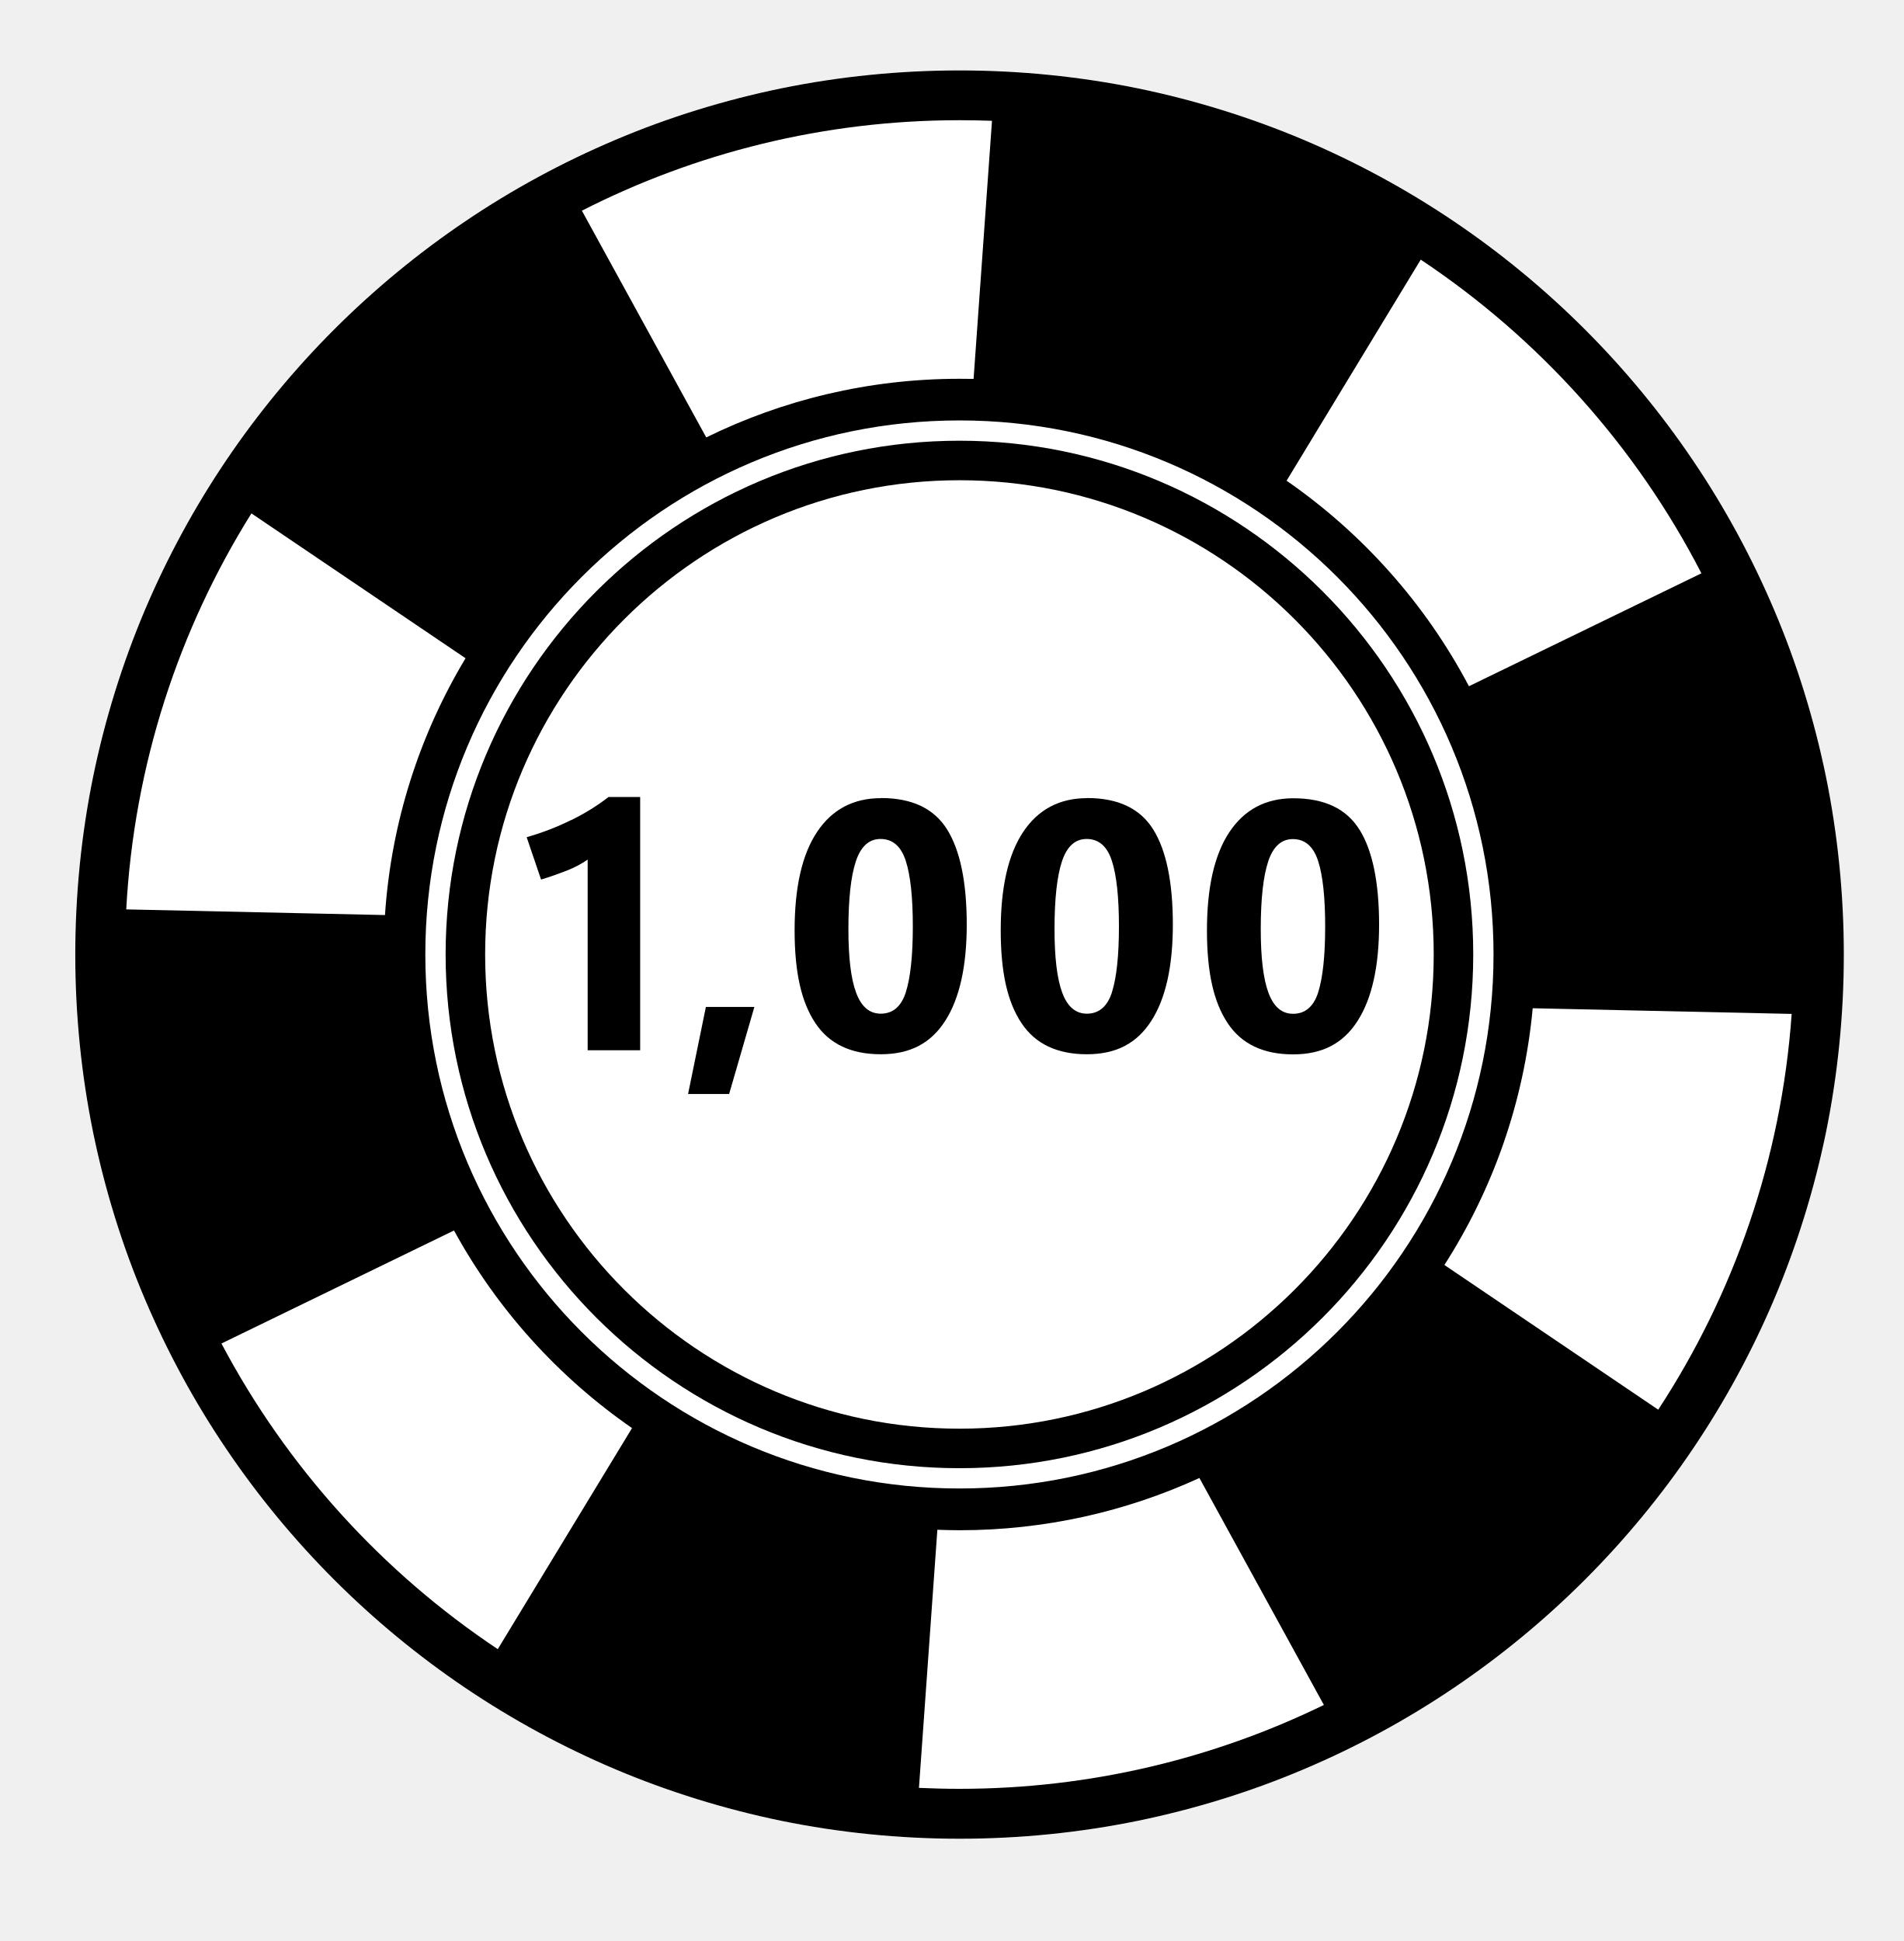
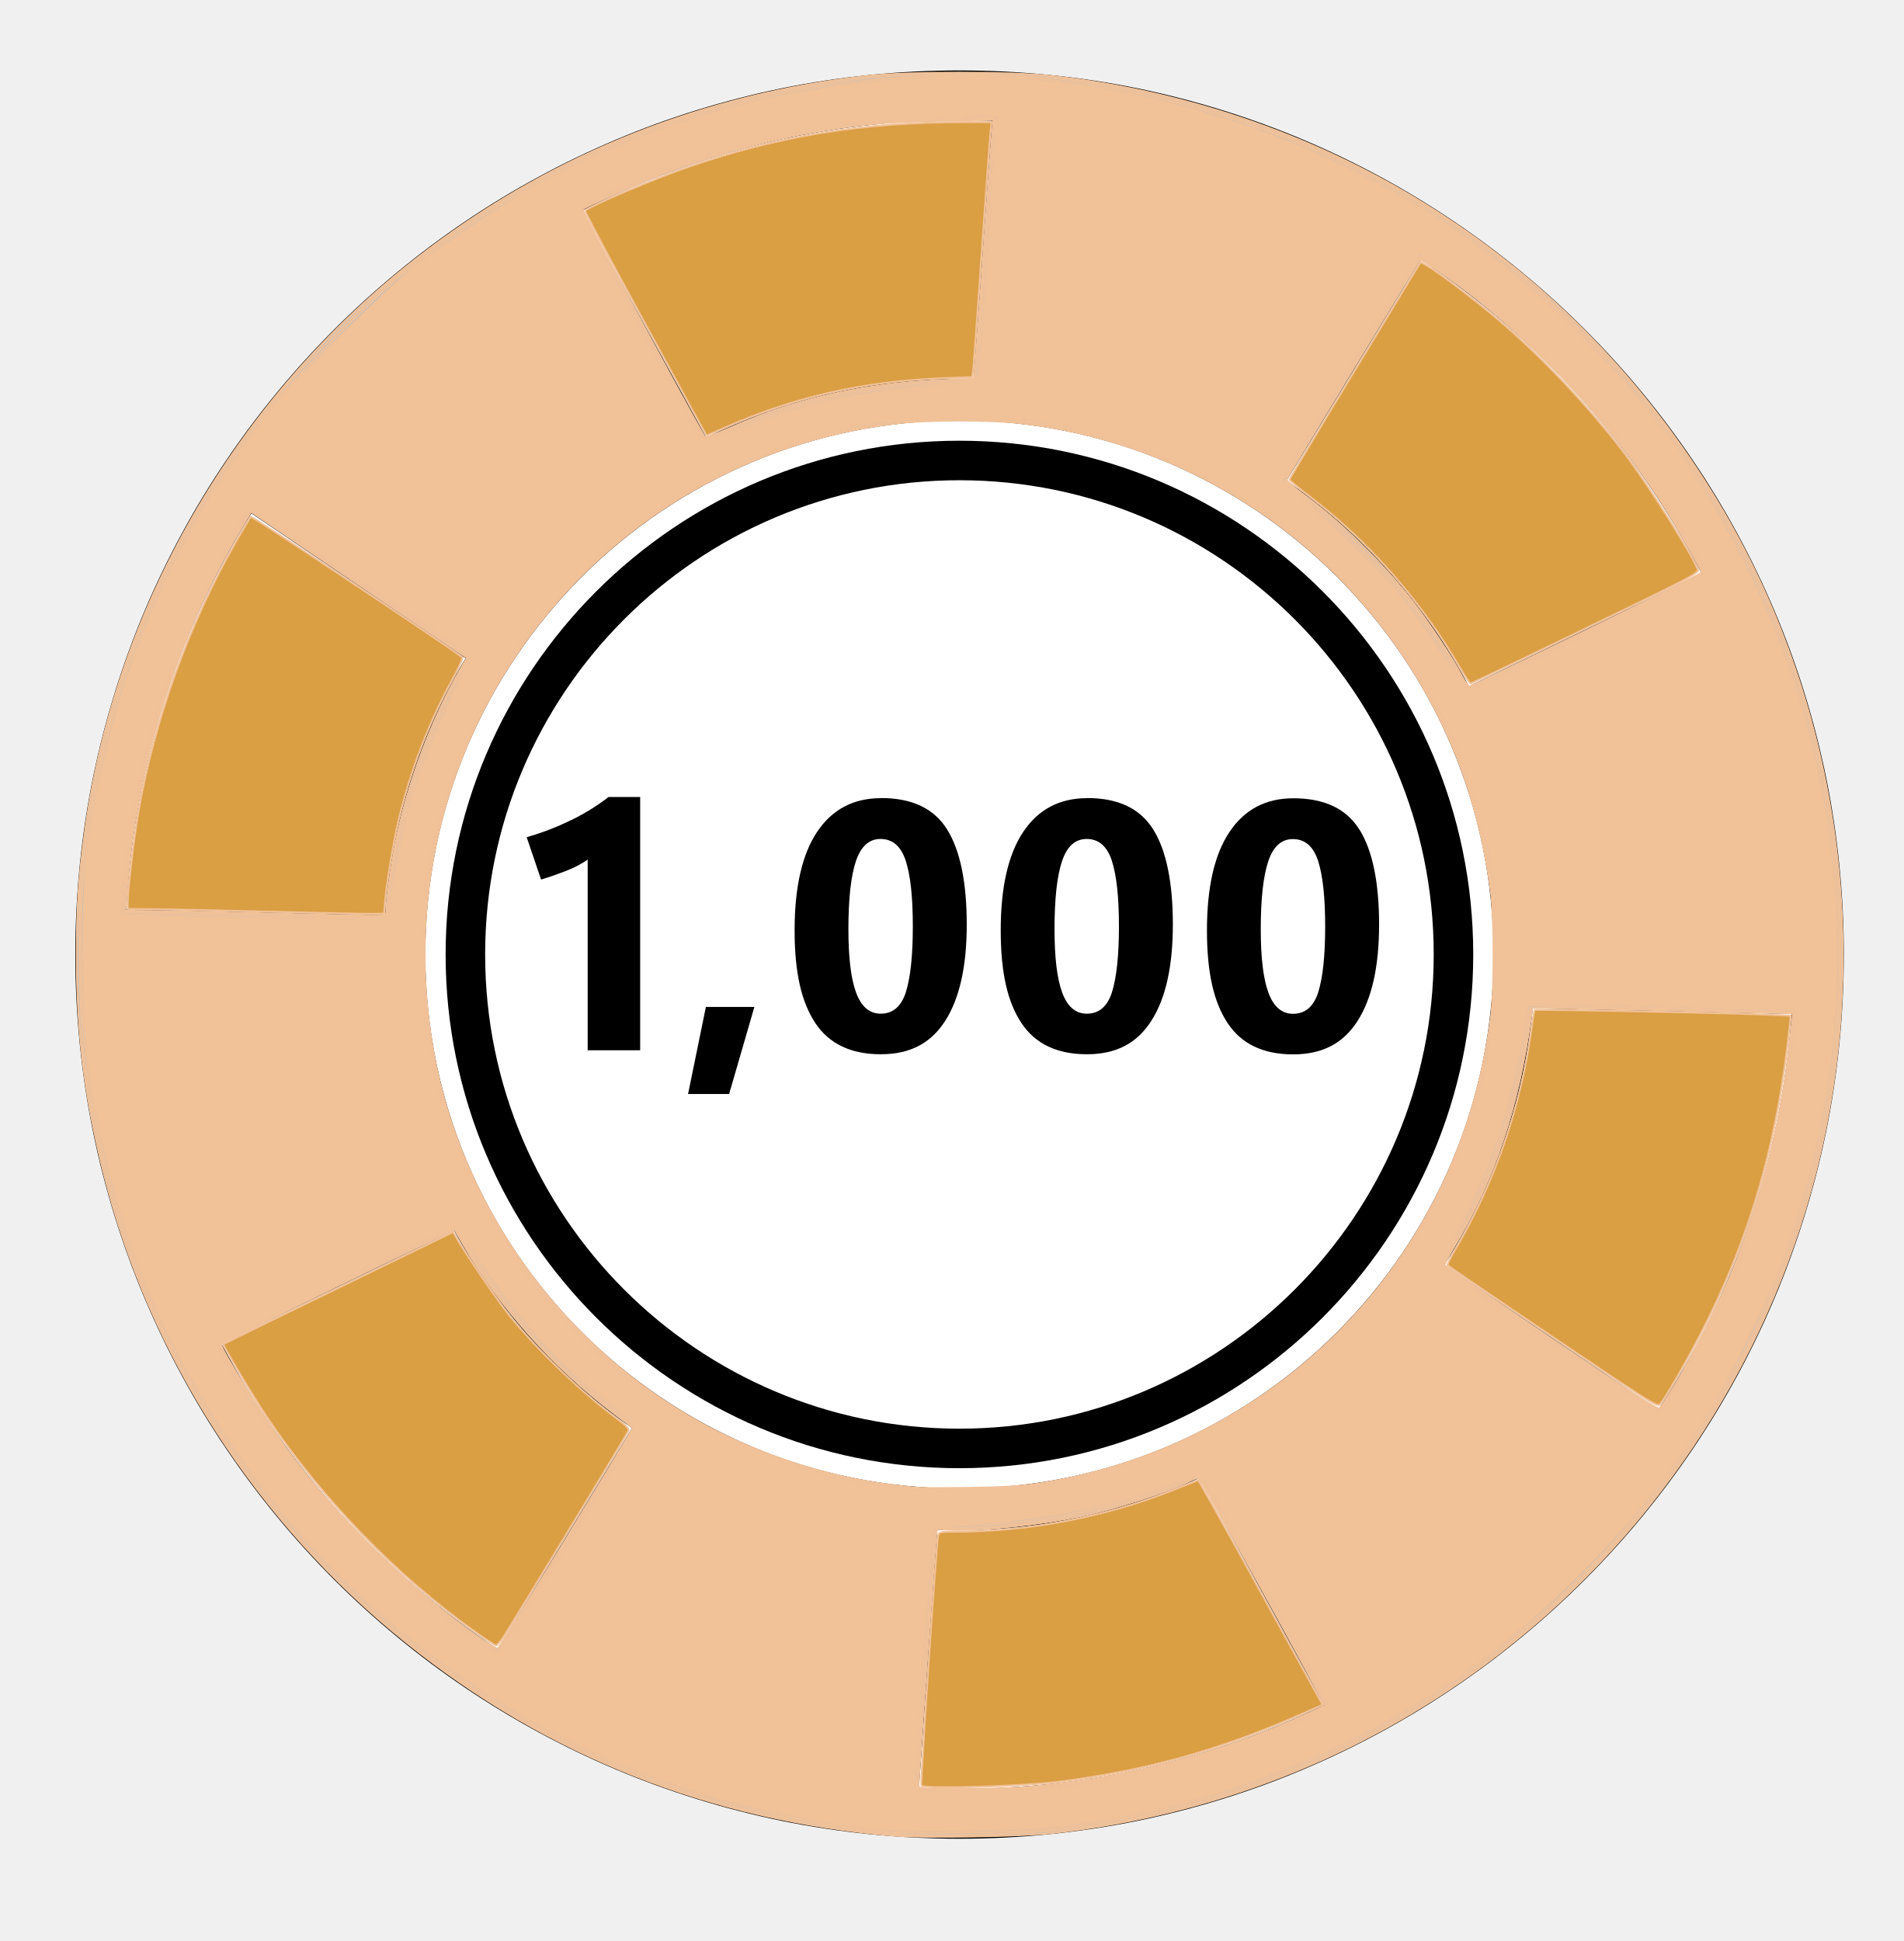
- <svg xmlns="http://www.w3.org/2000/svg" id="Casino_Chips16" viewBox="0 0 161.36 164.54">
-   <defs>
-     <style>.cls-1{fill:#fff;}</style>
+ <svg xmlns="http://www.w3.org/2000/svg" id="Casino_Chips16" viewBox="0 0 161.36 164.54" version="1.1">
+   <defs id="defs1">
+     <style id="style1">.cls-1{fill:#fff;}</style>
  </defs>
-   <circle class="cls-1" cx="81.32" cy="80.91" r="74.96" transform="translate(-33.39 81.2) rotate(-45)" />
-   <path d="M154.76,65.81c-.99-4.81-2.45-9.55-4.37-14.07-1.88-4.44-4.2-8.73-6.91-12.73-2.68-3.97-5.76-7.7-9.15-11.09-3.39-3.39-7.12-6.47-11.09-9.15-4.01-2.71-8.29-5.03-12.73-6.91-4.52-1.91-9.26-3.38-14.07-4.37-4.94-1.01-10.02-1.52-15.11-1.52s-10.17,.51-15.11,1.52c-4.81,.99-9.55,2.45-14.07,4.37-4.44,1.88-8.73,4.2-12.73,6.91-3.97,2.68-7.7,5.76-11.09,9.15s-6.47,7.12-9.15,11.09c-2.71,4.01-5.03,8.29-6.91,12.73-1.91,4.52-3.38,9.26-4.37,14.07-1.01,4.94-1.52,10.02-1.52,15.11s.51,10.17,1.52,15.11c.99,4.81,2.45,9.55,4.37,14.07,1.88,4.44,4.2,8.73,6.91,12.73,2.68,3.97,5.76,7.7,9.15,11.09s7.12,6.47,11.09,9.15c4.01,2.71,8.29,5.03,12.73,6.91,4.52,1.91,9.26,3.38,14.07,4.37,4.94,1.01,10.02,1.52,15.11,1.52s10.17-.51,15.11-1.52c4.81-.99,9.55-2.45,14.07-4.37,4.44-1.88,8.73-4.2,12.73-6.91,3.97-2.68,7.7-5.76,11.09-9.15,3.39-3.39,6.47-7.12,9.15-11.09,2.71-4.01,5.03-8.29,6.91-12.73,1.91-4.52,3.38-9.26,4.37-14.07,1.01-4.94,1.52-10.02,1.52-15.11s-.51-10.17-1.52-15.11ZM18.77,113.89l19.71-9.58c3.66,6.69,8.85,12.43,15.09,16.75l-11.38,18.74c-9.8-6.53-17.89-15.45-23.42-25.91ZM81.32,10.19c.92,0,1.84,.02,2.76,.05l-1.56,21.88c-.4,0-.79-.01-1.19-.01-7.71,0-14.99,1.79-21.47,4.97l-10.54-19.22c9.62-4.9,20.5-7.67,32.01-7.67Zm0,115.99c-25,0-45.27-20.27-45.27-45.27s20.27-45.27,45.27-45.27,45.27,20.27,45.27,45.27-20.27,45.27-45.27,45.27ZM124.51,58.18c-3.68-6.98-9.01-12.96-15.46-17.43l11.37-18.74c10.02,6.67,18.25,15.83,23.79,26.59l-19.7,9.57ZM21.31,43.52l18.15,12.28c-3.87,6.44-6.3,13.85-6.83,21.77l-21.93-.48c.66-12.28,4.46-23.73,10.61-33.57Zm56.58,108.03l1.56-21.87c.62,.02,1.24,.04,1.87,.04,7.26,0,14.15-1.59,20.34-4.43l10.55,19.24c-9.34,4.55-19.82,7.11-30.89,7.11-1.15,0-2.29-.03-3.43-.08Zm44.53-44.31c4.1-6.39,6.75-13.8,7.49-21.77l21.95,.48c-.87,12.32-4.91,23.77-11.31,33.55l-18.13-12.27Z" />
-   <path d="M81.32,37.36c-24.01,0-43.55,19.53-43.55,43.55s19.53,43.55,43.55,43.55,43.55-19.53,43.55-43.55-19.53-43.55-43.55-43.55Zm0,83.75c-22.17,0-40.2-18.03-40.2-40.2s18.03-40.2,40.2-40.2,40.2,18.03,40.2,40.2-18.03,40.2-40.2,40.2Z" />
-   <g>
-     <path d="M48.42,69.51c-1.2,.6-2.46,1.08-3.78,1.46l1.22,3.59c.77-.23,1.49-.49,2.16-.75s1.27-.58,1.79-.94v16.16h4.45v-21.47h-2.68c-.91,.71-1.96,1.37-3.16,1.96Z" />
-     <polygon points="58.32 92.74 61.8 92.74 63.94 85.36 59.83 85.36 58.32 92.74" />
-     <path d="M74.67,67.66c-2.34,0-4.15,.96-5.42,2.87s-1.9,4.69-1.9,8.33,.59,6.11,1.76,7.87,3.02,2.64,5.54,2.64,4.26-.95,5.47-2.84,1.82-4.61,1.82-8.16-.55-6.27-1.66-8.05-2.97-2.67-5.61-2.67Zm2.12,16.42c-.39,1.23-1.1,1.85-2.14,1.85-.96,0-1.65-.6-2.09-1.79s-.65-2.99-.65-5.38c0-2.56,.21-4.47,.63-5.74s1.12-1.9,2.09-1.9c1.03,0,1.74,.62,2.14,1.85s.6,3.09,.6,5.56-.2,4.34-.59,5.57Z" />
-     <path d="M92.14,67.66c-2.34,0-4.15,.96-5.42,2.87s-1.9,4.69-1.9,8.33,.59,6.11,1.76,7.87,3.02,2.64,5.54,2.64,4.26-.95,5.47-2.84,1.82-4.61,1.82-8.16-.55-6.27-1.66-8.05-2.97-2.67-5.61-2.67Zm2.12,16.42c-.39,1.23-1.1,1.85-2.14,1.85-.96,0-1.65-.6-2.09-1.79s-.65-2.99-.65-5.38c0-2.56,.21-4.47,.63-5.74s1.12-1.9,2.09-1.9c1.03,0,1.74,.62,2.14,1.85s.6,3.09,.6,5.56-.2,4.34-.59,5.57Z" />
-     <path d="M115.23,70.34c-1.1-1.78-2.97-2.67-5.61-2.67-2.34,0-4.15,.96-5.42,2.87s-1.9,4.69-1.9,8.33,.59,6.11,1.76,7.87,3.02,2.64,5.54,2.64,4.26-.95,5.47-2.84,1.82-4.61,1.82-8.16-.55-6.27-1.66-8.05Zm-3.49,13.75c-.39,1.23-1.1,1.85-2.14,1.85-.96,0-1.65-.6-2.09-1.79s-.65-2.99-.65-5.38c0-2.56,.21-4.47,.63-5.74s1.12-1.9,2.09-1.9c1.03,0,1.74,.62,2.14,1.85s.6,3.09,.6,5.56-.2,4.34-.59,5.57Z" />
+   <circle class="cls-1" cx="81.32" cy="80.91" r="74.96" transform="translate(-33.39 81.2) rotate(-45)" id="circle1" />
+   <path d="M154.76,65.81c-.99-4.81-2.45-9.55-4.37-14.07-1.88-4.44-4.2-8.73-6.91-12.73-2.68-3.97-5.76-7.7-9.15-11.09-3.39-3.39-7.12-6.47-11.09-9.15-4.01-2.71-8.29-5.03-12.73-6.91-4.52-1.91-9.26-3.38-14.07-4.37-4.94-1.01-10.02-1.52-15.11-1.52s-10.17,.51-15.11,1.52c-4.81,.99-9.55,2.45-14.07,4.37-4.44,1.88-8.73,4.2-12.73,6.91-3.97,2.68-7.7,5.76-11.09,9.15s-6.47,7.12-9.15,11.09c-2.71,4.01-5.03,8.29-6.91,12.73-1.91,4.52-3.38,9.26-4.37,14.07-1.01,4.94-1.52,10.02-1.52,15.11s.51,10.17,1.52,15.11c.99,4.81,2.45,9.55,4.37,14.07,1.88,4.44,4.2,8.73,6.91,12.73,2.68,3.97,5.76,7.7,9.15,11.09s7.12,6.47,11.09,9.15c4.01,2.71,8.29,5.03,12.73,6.91,4.52,1.91,9.26,3.38,14.07,4.37,4.94,1.01,10.02,1.52,15.11,1.52s10.17-.51,15.11-1.52c4.81-.99,9.55-2.45,14.07-4.37,4.44-1.88,8.73-4.2,12.73-6.91,3.97-2.68,7.7-5.76,11.09-9.15,3.39-3.39,6.47-7.12,9.15-11.09,2.71-4.01,5.03-8.29,6.91-12.73,1.91-4.52,3.38-9.26,4.37-14.07,1.01-4.94,1.52-10.02,1.52-15.11s-.51-10.17-1.52-15.11ZM18.77,113.89l19.71-9.58c3.66,6.69,8.85,12.43,15.09,16.75l-11.38,18.74c-9.8-6.53-17.89-15.45-23.42-25.91ZM81.32,10.19c.92,0,1.84,.02,2.76,.05l-1.56,21.88c-.4,0-.79-.01-1.19-.01-7.71,0-14.99,1.79-21.47,4.97l-10.54-19.22c9.62-4.9,20.5-7.67,32.01-7.67Zm0,115.99c-25,0-45.27-20.27-45.27-45.27s20.27-45.27,45.27-45.27,45.27,20.27,45.27,45.27-20.27,45.27-45.27,45.27ZM124.51,58.18c-3.68-6.98-9.01-12.96-15.46-17.43l11.37-18.74c10.02,6.67,18.25,15.83,23.79,26.59l-19.7,9.57ZM21.31,43.52l18.15,12.28c-3.87,6.44-6.3,13.85-6.83,21.77l-21.93-.48c.66-12.28,4.46-23.73,10.61-33.57Zm56.58,108.03l1.56-21.87c.62,.02,1.24,.04,1.87,.04,7.26,0,14.15-1.59,20.34-4.43l10.55,19.24c-9.34,4.55-19.82,7.11-30.89,7.11-1.15,0-2.29-.03-3.43-.08Zm44.53-44.31c4.1-6.39,6.75-13.8,7.49-21.77l21.95,.48c-.87,12.32-4.91,23.77-11.31,33.55l-18.13-12.27Z" id="path1" />
+   <path d="M81.32,37.36c-24.01,0-43.55,19.53-43.55,43.55s19.53,43.55,43.55,43.55,43.55-19.53,43.55-43.55-19.53-43.55-43.55-43.55Zm0,83.75c-22.17,0-40.2-18.03-40.2-40.2s18.03-40.2,40.2-40.2,40.2,18.03,40.2,40.2-18.03,40.2-40.2,40.2Z" id="path2" />
+   <g id="g6">
+     <path d="M48.42,69.51c-1.2,.6-2.46,1.08-3.78,1.46l1.22,3.59c.77-.23,1.49-.49,2.16-.75s1.27-.58,1.79-.94v16.16h4.45v-21.47h-2.68c-.91,.71-1.96,1.37-3.16,1.96Z" id="path3" />
+     <polygon points="58.32 92.74 61.8 92.74 63.94 85.36 59.83 85.36 58.32 92.74" id="polygon3" />
+     <path d="M74.67,67.66c-2.34,0-4.15,.96-5.42,2.87s-1.9,4.69-1.9,8.33,.59,6.11,1.76,7.87,3.02,2.64,5.54,2.64,4.26-.95,5.47-2.84,1.82-4.61,1.82-8.16-.55-6.27-1.66-8.05-2.97-2.67-5.61-2.67Zm2.12,16.42c-.39,1.23-1.1,1.85-2.14,1.85-.96,0-1.65-.6-2.09-1.79s-.65-2.99-.65-5.38c0-2.56,.21-4.47,.63-5.74s1.12-1.9,2.09-1.9c1.03,0,1.74,.62,2.14,1.85s.6,3.09,.6,5.56-.2,4.34-.59,5.57Z" id="path4" />
+     <path d="M92.14,67.66c-2.34,0-4.15,.96-5.42,2.87s-1.9,4.69-1.9,8.33,.59,6.11,1.76,7.87,3.02,2.64,5.54,2.64,4.26-.95,5.47-2.84,1.82-4.61,1.82-8.16-.55-6.27-1.66-8.05-2.97-2.67-5.61-2.67Zm2.12,16.42c-.39,1.23-1.1,1.85-2.14,1.85-.96,0-1.65-.6-2.09-1.79s-.65-2.99-.65-5.38c0-2.56,.21-4.47,.63-5.74s1.12-1.9,2.09-1.9c1.03,0,1.74,.62,2.14,1.85s.6,3.09,.6,5.56-.2,4.34-.59,5.57Z" id="path5" />
+     <path d="M115.23,70.34c-1.1-1.78-2.97-2.67-5.61-2.67-2.34,0-4.15,.96-5.42,2.87s-1.9,4.69-1.9,8.33,.59,6.11,1.76,7.87,3.02,2.64,5.54,2.64,4.26-.95,5.47-2.84,1.82-4.61,1.82-8.16-.55-6.27-1.66-8.05Zm-3.49,13.75c-.39,1.23-1.1,1.85-2.14,1.85-.96,0-1.65-.6-2.09-1.79s-.65-2.99-.65-5.38c0-2.56,.21-4.47,.63-5.74s1.12-1.9,2.09-1.9c1.03,0,1.74,.62,2.14,1.85s.6,3.09,.6,5.56-.2,4.34-.59,5.57Z" id="path6" />
  </g>
+   <path style="fill:#c8beb7;stroke:#f1c198;stroke-width:0.158;stroke-opacity:1" d="M 75.79,155.603 C 60.198,154.281 46.383,148.812 34.457,139.24 21.784,129.069 12.664,114.903 8.768,99.34 7.176,92.981 6.508,87.54 6.508,80.926 c 0,-4.107 0.169,-6.622 0.704,-10.511 C 9.891,50.974 20.504,33.014 36.354,21.102 47.193,12.955 59.699,8.014 73.444,6.45 76.867,6.06 85.77,6.059 89.186,6.448 112.951,9.155 133.383,22.235 145.599,42.563 c 10.171,16.926 13.189,37.618 8.288,56.814 -4.241,16.608 -14.143,31.373 -27.913,41.621 -10.704,7.966 -23.209,12.859 -36.752,14.381 -2.678,0.301 -10.909,0.438 -13.432,0.224 z m 11.143,-4.107 c 8.379,-0.703 16.385,-2.781 23.82,-6.181 0.808,-0.37 1.496,-0.69 1.527,-0.712 0.132,-0.092 -10.507,-19.329 -10.693,-19.334 -0.112,-0.003 -0.468,0.128 -0.79,0.291 -1.724,0.873 -6.284,2.35 -9.088,2.945 -3.599,0.763 -8.696,1.289 -11.23,1.159 l -1.054,-0.054 -0.073,0.474 c -0.074,0.48 -1.512,20.788 -1.508,21.299 0.002,0.255 0.279,0.276 3.598,0.275 1.978,-9e-4 4.449,-0.073 5.493,-0.161 z m -39.247,-20.555 c 2.929,-4.818 5.471,-9.017 5.649,-9.332 l 0.323,-0.572 -1.642,-1.246 c -5.139,-3.9 -9.732,-9.052 -12.736,-14.286 -0.374,-0.652 -0.704,-1.213 -0.732,-1.247 -0.084,-0.101 -19.817,9.533 -19.817,9.675 0,0.515 3.879,6.673 5.893,9.354 3.734,4.972 8.651,9.944 13.707,13.86 1.931,1.496 3.673,2.671 3.865,2.608 0.091,-0.03 2.562,-3.996 5.491,-8.814 z m 40.399,-5.183 c 14.668,-2.265 27.172,-11.346 33.787,-24.537 2.314,-4.614 3.857,-9.784 4.523,-15.157 0.265,-2.139 0.265,-8.136 -1.7e-4,-10.274 -0.492,-3.967 -1.493,-8.001 -2.824,-11.38 C 117.399,48.738 103.267,37.83 86.608,35.881 83.944,35.57 78.698,35.57 76.032,35.882 64.13,37.274 53.337,43.264 45.868,52.623 c -8.389,10.51 -11.653,24.17 -8.958,37.485 1.714,8.469 6.066,16.552 12.247,22.747 3.044,3.052 6.093,5.392 9.785,7.51 4.719,2.708 10.653,4.717 16.058,5.437 2.832,0.377 2.853,0.378 7.034,0.328 3.005,-0.036 4.455,-0.125 6.052,-0.372 z m 53.871,-8.319 c 1.406,-2.294 3.747,-6.919 4.798,-9.484 2.4,-5.852 4.096,-12.341 4.812,-18.414 0.379,-3.208 0.422,-3.635 0.373,-3.643 -0.172,-0.028 -19.184,-0.456 -20.464,-0.461 l -1.61,-0.006 -0.1,0.751 c -1.007,7.584 -3.168,14.012 -6.621,19.685 -0.412,0.678 -0.727,1.298 -0.699,1.38 0.028,0.081 4.1,2.89 9.05,6.241 7.264,4.918 9.037,6.054 9.197,5.891 0.109,-0.111 0.677,-0.984 1.264,-1.941 z M 32.762,76.896 c 0.083,-1.352 0.53,-4.353 0.919,-6.164 1.021,-4.749 2.897,-9.688 5.26,-13.847 L 39.58,55.761 33.778,51.837 C 30.587,49.678 26.469,46.892 24.625,45.644 l -3.351,-2.268 -0.963,1.625 C 14.889,54.149 11.45,65.157 10.728,75.671 l -0.106,1.541 2.355,0.015 c 1.295,0.008 5.875,0.106 10.179,0.216 4.303,0.111 8.215,0.193 8.693,0.182 l 0.869,-0.019 z M 134.493,53.433 c 5.355,-2.603 9.737,-4.811 9.737,-4.905 0,-0.248 -2.205,-4.102 -3.425,-5.987 -4.089,-6.319 -9.629,-12.412 -15.644,-17.206 -1.897,-1.512 -4.701,-3.445 -4.819,-3.322 -0.138,0.144 -11.213,18.386 -11.305,18.621 -0.037,0.094 0.566,0.636 1.339,1.205 3.282,2.416 6.793,5.856 9.406,9.215 1.351,1.737 3.373,4.793 4.085,6.175 0.29,0.562 0.608,1.003 0.708,0.98 0.1,-0.023 4.563,-2.172 9.918,-4.775 z M 65.197,34.945 c 4.548,-1.612 9.426,-2.517 14.683,-2.723 l 2.686,-0.106 0.094,-0.964 c 0.051,-0.53 0.374,-4.982 0.718,-9.894 0.343,-4.912 0.67,-9.42 0.725,-10.019 l 0.101,-1.088 -4.641,0.089 c -4.745,0.091 -6.983,0.303 -11.201,1.063 -3.769,0.679 -8.425,1.99 -12.171,3.428 -2.305,0.885 -6.594,2.783 -6.837,3.026 -0.09,0.09 9.222,17.385 10.408,19.329 0.034,0.056 0.898,-0.271 1.92,-0.727 1.022,-0.456 2.604,-1.093 3.515,-1.416 z" id="path7" />
+   <path style="fill:#c8beb7;stroke:#f1c197;stroke-width:0.158;stroke-opacity:1" d="M 76.58,155.503 C 72.813,155.292 67.36,154.415 62.98,153.315 44.046,148.559 27.555,136.312 17.336,119.416 11.984,110.568 8.631,100.911 7.181,90.173 6.763,87.074 6.577,78.272 6.86,74.986 8.228,59.11 14,45.102 24.277,32.718 25.975,30.673 31.165,25.485 33.193,23.807 44.049,14.822 56.082,9.335 69.783,7.122 71.131,6.905 72.98,6.658 73.893,6.573 78.636,6.135 86.812,6.245 90.805,6.801 104.629,8.727 117.449,14.144 127.791,22.428 c 3.423,2.742 8.063,7.255 10.661,10.369 13.026,15.613 19.114,35.165 17.225,55.321 -2.064,22.026 -14.262,42.453 -32.73,54.807 -9.564,6.398 -20.169,10.423 -31.732,12.045 -3.333,0.467 -10.884,0.742 -14.636,0.532 z m 12.566,-4.078 c 6.627,-0.797 12.853,-2.374 18.713,-4.741 2.582,-1.043 4.601,-1.957 4.601,-2.085 0,-0.333 -10.649,-19.495 -10.834,-19.495 -0.031,0 -0.825,0.313 -1.764,0.695 -5.748,2.34 -12.748,3.729 -18.802,3.73 l -1.763,5.4e-4 -0.095,0.751 c -0.052,0.413 -0.377,4.805 -0.722,9.76 -0.345,4.955 -0.669,9.555 -0.719,10.221 -0.081,1.059 -0.057,1.234 0.194,1.391 0.407,0.255 8.553,0.089 11.192,-0.229 z M 43.434,138.105 c 1.217,-1.923 4.881,-7.914 8.409,-13.751 1.117,-1.847 2,-3.382 1.964,-3.411 -0.036,-0.029 -0.671,-0.508 -1.41,-1.065 -5.181,-3.901 -9.74,-8.946 -12.873,-14.245 -0.871,-1.474 -0.921,-1.526 -1.313,-1.377 -1.818,0.691 -19.534,9.468 -19.598,9.71 -0.123,0.461 4.808,8.096 6.991,10.823 3.738,4.669 8.694,9.491 13.469,13.101 1.058,0.8 2.992,2.073 3.149,2.073 0.021,0 0.566,-0.836 1.213,-1.857 z m 43.341,-12.065 c 7.852,-0.809 16.718,-4.537 23.078,-9.705 7.763,-6.308 13.176,-14.758 15.543,-24.265 1.02,-4.096 1.158,-5.229 1.243,-10.181 0.086,-4.996 -0.001,-6.148 -0.747,-9.9 -1.724,-8.669 -5.813,-16.439 -12.003,-22.809 -7.031,-7.235 -15.906,-11.74 -26.245,-13.322 -2.61,-0.399 -10.067,-0.403 -12.645,-0.006 -5.964,0.919 -11.685,2.9 -16.522,5.723 -9.498,5.543 -16.572,14.162 -20.168,24.573 -3.639,10.535 -3.22,22.284 1.16,32.56 4.496,10.547 13.103,19.284 23.438,23.79 4.784,2.086 10.066,3.423 14.541,3.682 2.443,0.141 7.3,0.068 9.326,-0.14 z m 54.419,-7.139 c 1.548,-2.276 4.706,-8.41 5.96,-11.578 2.192,-5.538 3.78,-11.708 4.499,-17.481 0.178,-1.426 0.362,-2.888 0.409,-3.25 0.047,-0.362 0.028,-0.694 -0.044,-0.738 -0.118,-0.073 -5.528,-0.229 -17.838,-0.515 l -4.439,-0.103 -0.192,1.402 c -0.857,6.255 -2.885,12.658 -5.483,17.311 -2.034,3.643 -1.878,3.287 -1.55,3.537 0.637,0.486 9.644,6.637 12.782,8.729 3.387,2.259 5.129,3.356 5.327,3.357 0.061,2.3e-4 0.317,-0.302 0.568,-0.671 z M 32.814,77.493 c 0.053,-0.081 0.139,-0.705 0.192,-1.387 0.451,-5.847 2.785,-13.239 6.023,-19.08 l 0.72,-1.298 -0.354,-0.26 C 38.591,54.877 21.332,43.233 21.259,43.233 c -0.179,-9.77e-4 -2.603,4.365 -3.77,6.793 -3.899,8.106 -6.31,17.095 -6.912,25.777 l -0.105,1.514 10.175,0.195 c 5.596,0.107 10.353,0.215 10.57,0.239 0.566,0.064 1.485,-0.085 1.598,-0.258 z M 132.849,54.385 c 9.086,-4.413 11.463,-5.654 11.439,-5.972 -0.052,-0.681 -3.959,-7.039 -5.94,-9.666 -3.662,-4.858 -9.372,-10.702 -13.639,-13.957 -1.585,-1.209 -4.075,-2.899 -4.271,-2.899 -0.111,0 -0.341,0.231 -0.512,0.514 -0.17,0.283 -1.398,2.292 -2.729,4.465 -4.906,8.013 -8.215,13.551 -8.215,13.749 0,0.241 0.725,0.896 2.537,2.294 1.842,1.421 6.169,5.748 7.731,7.729 1.428,1.812 3.059,4.197 4.118,6.022 1.09,1.878 0.947,1.803 2.265,1.197 0.622,-0.286 3.87,-1.85 7.216,-3.476 z M 61.922,36.413 c 6.325,-2.648 11.292,-3.751 18.18,-4.037 1.373,-0.057 2.527,-0.154 2.565,-0.216 0.052,-0.083 1.657,-21.42 1.657,-22.022 0,-0.145 -3.672,-0.118 -7.35,0.054 -7.366,0.346 -14.85,2.004 -21.97,4.87 -2.075,0.835 -5.485,2.372 -5.668,2.556 -0.199,0.199 1.975,4.39 7.919,15.259 2.176,3.98 2.394,4.347 2.585,4.347 0.081,0 1.018,-0.364 2.081,-0.81 z" id="path8" />
+   <path style="fill:#c8beb7;stroke:#f1c197;stroke-width:0.158;stroke-opacity:1" d="M 75.394,155.286 C 67.525,154.557 59.128,152.479 52.354,149.584 43.536,145.816 35.979,140.757 29.172,134.065 17.304,122.396 9.9,107.789 7.522,91.354 6.926,87.237 6.675,78.689 7.035,74.762 8.424,59.587 13.611,46.573 23.13,34.378 25.075,31.887 31.717,25.149 34.062,23.288 44.309,15.159 54.567,10.316 66.791,7.833 75.119,6.142 85.156,5.963 93.297,7.361 107.071,9.726 119.428,15.445 129.603,24.162 c 7.895,6.764 14.087,14.745 18.656,24.046 8.484,17.269 9.931,37.345 4.003,55.558 -7.401,22.742 -24.959,40.414 -47.607,47.918 -5.432,1.8 -11.498,3.054 -16.695,3.451 -3.036,0.232 -10.697,0.324 -12.566,0.151 z M 88.118,151.642 c 6.032,-0.488 13.511,-2.334 20.074,-4.956 3.288,-1.313 4.478,-1.934 4.35,-2.268 -0.279,-0.731 -9.405,-17.197 -10.471,-18.892 -0.283,-0.45 -0.449,-0.577 -0.647,-0.495 -6.479,2.698 -12.66,4.075 -19.255,4.289 l -3.025,0.098 -0.101,1.043 c -0.427,4.397 -1.48,20.81 -1.351,21.051 0.091,0.17 0.391,0.313 0.745,0.356 0.893,0.108 7.434,-0.045 9.681,-0.227 z M 43.288,138.579 c 2.113,-3.265 10.359,-16.878 10.573,-17.454 0.073,-0.197 -0.199,-0.488 -1.058,-1.135 -2.039,-1.535 -3.44,-2.757 -5.516,-4.812 -3.057,-3.027 -5.392,-5.969 -7.73,-9.739 -0.412,-0.664 -0.861,-1.251 -0.998,-1.303 -0.139,-0.053 -1,0.246 -1.938,0.674 -2.265,1.033 -17.576,8.665 -17.94,8.943 -0.274,0.209 -0.261,0.27 0.258,1.248 1.464,2.76 5.229,8.268 7.608,11.131 2.951,3.551 7.864,8.305 11.624,11.245 1.308,1.023 3.806,2.735 3.998,2.74 0.068,0.002 0.572,-0.69 1.121,-1.538 z m 43.092,-12.377 c 8.566,-0.782 17.921,-4.865 24.807,-10.827 7.822,-6.772 12.877,-15.614 15.041,-26.308 0.456,-2.256 0.731,-9.129 0.488,-12.234 -0.58,-7.435 -3.425,-15.395 -7.743,-21.669 -6.786,-9.859 -16.993,-16.601 -28.719,-18.969 -3.277,-0.662 -4.618,-0.75 -10.078,-0.667 -4.939,0.076 -5.169,0.093 -7.39,0.564 -7.49,1.589 -13.149,4.109 -18.967,8.448 -2.697,2.011 -6.808,6.087 -8.721,8.647 -6.674,8.931 -9.872,19.243 -9.296,29.977 0.075,1.403 0.218,3.146 0.317,3.872 1.574,11.534 7.497,22.003 16.664,29.451 6.244,5.073 14.699,8.677 22.611,9.637 2.129,0.258 8.512,0.304 10.985,0.078 z m 54.859,-7.143 c 1.336,-1.839 4.824,-8.617 6.121,-11.894 1.433,-3.622 2.946,-8.884 3.737,-12.997 0.476,-2.476 1.227,-8.081 1.108,-8.273 -0.157,-0.253 -1.113,-0.3 -11.057,-0.54 -12.812,-0.31 -11.617,-0.324 -11.617,0.144 0,0.771 -0.808,5.129 -1.336,7.204 -1.21,4.761 -2.512,8.011 -5.005,12.501 -0.511,0.921 -0.93,1.816 -0.93,1.99 0,0.237 1.27,1.184 5.097,3.8 8.664,5.923 12.937,8.736 13.269,8.736 0.068,0 0.344,-0.302 0.612,-0.672 z M 32.77,77.707 c 0.133,-0.084 0.292,-0.851 0.434,-2.092 0.68,-5.927 2.446,-11.63 5.377,-17.358 0.73,-1.428 1.311,-2.611 1.289,-2.631 -0.166,-0.15 -5.504,-3.77 -11.472,-7.779 -4.035,-2.71 -7.225,-4.753 -7.302,-4.676 -0.315,0.316 -2.481,4.273 -3.622,6.617 -3.219,6.613 -5.428,13.762 -6.484,20.987 -0.308,2.108 -0.635,5.307 -0.636,6.219 l -5.4e-4,0.494 7.863,0.15 c 10.882,0.207 14.309,0.223 14.553,0.069 z M 127.697,57.039 c 5.757,-2.745 15.833,-7.772 16.256,-8.111 0.239,-0.191 0.435,-0.472 0.435,-0.623 0,-0.359 -2.174,-4.075 -4.058,-6.936 -4.127,-6.268 -11.494,-13.929 -17.244,-17.933 -2.452,-1.708 -2.672,-1.822 -2.948,-1.538 -0.333,0.342 -9.657,15.683 -10.929,17.981 l -0.463,0.837 0.715,0.665 c 0.393,0.366 1.425,1.245 2.292,1.954 1.834,1.499 6.073,5.767 7.434,7.484 1.049,1.324 3.172,4.435 4.098,6.006 0.743,1.26 1.01,1.581 1.316,1.581 0.13,0 1.524,-0.614 3.097,-1.364 z M 62.671,36.272 c 5.987,-2.379 9.857,-3.242 16.58,-3.697 3.554,-0.24 3.645,-0.266 3.65,-1.021 0.001,-0.206 0.214,-3.122 0.472,-6.48 1.062,-13.8 1.13,-14.926 0.917,-15.077 -0.277,-0.195 -7.369,-0.003 -10.309,0.278 -7.853,0.752 -15.411,2.867 -23.361,6.537 -1.024,0.472 -1.383,0.716 -1.383,0.936 0,0.382 1.079,2.579 3.317,6.75 3.055,5.697 6.511,11.993 6.835,12.453 0.365,0.519 0.159,0.561 3.283,-0.68 z" id="path9" />
+   <path style="fill:#f1c198;fill-opacity:1;stroke:#f1c197;stroke-width:0.158;stroke-opacity:1" d="M 75.552,155.134 C 70.451,154.753 63.393,153.293 57.882,151.48 36.348,144.395 18.802,127.178 11.187,105.663 9.604,101.19 8.126,95.036 7.601,90.726 6.925,85.186 6.879,76.591 7.5,71.838 9.353,57.651 14.752,45.037 23.767,33.825 c 1.647,-2.049 9.454,-9.72 11.481,-11.282 2.274,-1.752 7.105,-4.99 9.405,-6.303 9.738,-5.561 20.618,-8.781 32.162,-9.519 9.677,-0.619 18.672,0.587 28.217,3.781 14.133,4.729 25.934,13.154 35.326,25.22 4.682,6.014 9.069,14.314 11.565,21.877 5.479,16.602 4.968,34.481 -1.448,50.672 -0.951,2.4 -3.355,7.374 -4.66,9.642 -3.388,5.887 -6.942,10.504 -11.931,15.502 -5.333,5.343 -10.374,9.139 -16.887,12.717 -8.904,4.892 -19.491,8.111 -29.036,8.83 -2.998,0.226 -10.334,0.328 -12.408,0.172 z m 14.621,-3.551 c 5.778,-0.764 12.415,-2.529 18.23,-4.847 3.425,-1.365 4.214,-1.801 4.214,-2.325 0,-0.258 -2.512,-4.901 -6.77,-12.511 -3.644,-6.513 -3.861,-6.868 -4.228,-6.922 -0.174,-0.025 -1.167,0.283 -2.207,0.686 -5.737,2.224 -11.98,3.401 -19.04,3.591 l -1.344,0.036 -0.188,1.897 c -0.201,2.023 -0.871,11.796 -1.175,17.135 -0.176,3.096 -0.172,3.235 0.115,3.453 0.424,0.322 9.567,0.179 12.391,-0.194 z M 43.254,138.848 c 1.692,-2.53 9.959,-16.128 10.519,-17.302 0.154,-0.323 0.193,-0.598 0.105,-0.75 -0.076,-0.132 -0.92,-0.863 -1.876,-1.625 -4.656,-3.711 -8.189,-7.578 -11.571,-12.667 -0.819,-1.233 -1.585,-2.321 -1.702,-2.418 -0.356,-0.296 -2.129,0.504 -11.464,5.172 -7.231,3.616 -8.781,4.447 -8.821,4.731 -0.146,1.026 5.601,9.531 9.175,13.578 2.892,3.275 7.586,7.704 10.695,10.092 1.631,1.253 3.703,2.627 3.881,2.574 0.091,-0.027 0.567,-0.65 1.058,-1.385 z M 88.039,126.143 c 7.706,-1.122 15.82,-4.682 22.049,-9.675 6.259,-5.017 11.372,-12.171 14.107,-19.741 2.148,-5.943 2.679,-9.169 2.695,-16.354 0.01,-4.491 -0.239,-6.717 -1.159,-10.353 -2.059,-8.143 -5.85,-14.996 -11.529,-20.84 -2.567,-2.642 -4.672,-4.403 -7.568,-6.333 -5.301,-3.533 -11.039,-5.814 -17.806,-7.078 -1.754,-0.327 -2.325,-0.353 -7.587,-0.339 -6.26,0.016 -6.837,0.074 -10.813,1.08 -6.782,1.716 -12.936,4.77 -17.924,8.894 -1.967,1.626 -5.811,5.504 -7.087,7.15 -4.87,6.279 -8.082,13.668 -9.312,21.417 -0.426,2.685 -0.577,7.926 -0.316,11.012 1.032,12.222 7.252,23.835 16.961,31.664 6.632,5.348 16.171,9.204 24.066,9.728 2.695,0.179 9.339,0.041 11.222,-0.234 z m 53.097,-6.745 c 0.979,-1.163 4.268,-7.334 5.847,-10.969 1.463,-3.369 3.164,-8.994 4.11,-13.593 0.529,-2.573 1.227,-7.648 1.167,-8.485 l -0.049,-0.681 -0.748,-0.106 c -1.068,-0.152 -21.261,-0.652 -21.714,-0.538 -0.29,0.073 -0.378,0.202 -0.378,0.555 0,0.729 -0.742,4.617 -1.35,7.075 -1.036,4.188 -2.415,7.746 -4.526,11.683 -0.555,1.035 -1.109,2.123 -1.232,2.419 -0.22,0.53 -0.214,0.545 0.353,1.036 1.554,1.344 17.551,12.094 17.996,12.094 0.061,0 0.297,-0.221 0.524,-0.49 z M 32.949,77.697 c 0.077,-0.125 0.221,-0.836 0.319,-1.581 0.886,-6.692 2.204,-11.052 5.289,-17.497 0.743,-1.553 1.352,-2.898 1.352,-2.989 5.58e-4,-0.183 -0.583,-0.591 -7.665,-5.371 -6.283,-4.24 -10.83,-7.187 -11.089,-7.187 -0.272,0 -1.326,1.813 -3.126,5.374 -3.784,7.487 -6.007,14.446 -7.204,22.553 -0.335,2.27 -0.73,6.482 -0.618,6.594 0.092,0.092 16.195,0.379 19.792,0.352 2.255,-0.017 2.839,-0.066 2.951,-0.247 z M 127.86,57.11 c 4.99,-2.354 15.966,-7.886 16.336,-8.233 0.48,-0.451 0.408,-0.706 -0.793,-2.787 -2.365,-4.099 -4.567,-7.272 -7.414,-10.685 -1.85,-2.217 -6.656,-7.08 -8.884,-8.987 -2.003,-1.715 -5.145,-4.035 -6.179,-4.563 l -0.631,-0.322 -0.375,0.486 c -0.639,0.829 -9.464,15.317 -10.864,17.836 -0.55,0.989 -0.696,0.766 2.06,3.137 2.468,2.124 6.007,5.637 7.624,7.57 0.647,0.773 2.019,2.694 3.05,4.268 2.473,3.778 2.473,3.778 2.97,3.653 0.222,-0.056 1.617,-0.674 3.1,-1.373 z M 62.853,36.368 c 5.903,-2.315 9.234,-3.053 16.492,-3.654 3.272,-0.271 3.714,-0.407 3.716,-1.145 6.09e-4,-0.237 0.286,-4.165 0.634,-8.729 0.348,-4.564 0.679,-9.342 0.734,-10.618 L 84.531,9.902 83.993,9.802 c -0.797,-0.149 -8.902,0.195 -11.365,0.481 -5.929,0.69 -11.699,2.177 -17.808,4.588 -3.577,1.412 -5.543,2.371 -5.668,2.767 -0.157,0.494 2.522,5.716 8.265,16.107 1.914,3.463 2.031,3.635 2.475,3.635 0.208,0 1.541,-0.456 2.962,-1.013 z" id="path10" />
+   <path style="fill:#da9e43;fill-opacity:1;stroke:#f1c197;stroke-width:0.158;stroke-opacity:1" d="m 58.676,34.734 c -0.651,-1.195 -2.391,-4.378 -3.866,-7.073 -2.96,-5.407 -5.275,-9.76 -5.217,-9.809 0.507,-0.432 5.909,-2.722 8.672,-3.675 7.737,-2.67 14.792,-3.817 23.507,-3.822 l 2.268,-0.001 -0.095,0.909 c -0.052,0.5 -0.379,4.999 -0.725,9.997 -0.347,4.999 -0.671,9.451 -0.719,9.894 l -0.089,0.806 -2.588,0.106 c -6.716,0.275 -12.51,1.589 -18.319,4.153 -0.859,0.379 -1.58,0.689 -1.603,0.689 -0.023,0 -0.574,-0.978 -1.225,-2.173 z" id="path11" />
+   <path style="fill:#da9e43;fill-opacity:1;stroke:#f1c197;stroke-width:0.158;stroke-opacity:1" d="m 123.761,56.625 c -3.235,-5.595 -7.735,-10.725 -12.763,-14.552 -0.934,-0.711 -1.699,-1.35 -1.699,-1.421 -1.9e-4,-0.07 2.5,-4.247 5.556,-9.283 l 5.556,-9.155 0.569,0.321 c 0.893,0.503 4.149,2.981 6.125,4.662 3.503,2.979 7.651,7.38 10.569,11.212 2.08,2.732 6.241,9.382 6.241,9.974 0,0.091 -0.622,0.492 -1.383,0.891 -1.933,1.014 -17.721,8.656 -17.883,8.656 -0.073,0 -0.472,-0.587 -0.887,-1.304 z" id="path12" />
+   <path style="fill:#da9e43;fill-opacity:1;stroke:#f1c197;stroke-width:0.158;stroke-opacity:1" d="m 137.421,117.235 c -3.329,-2.204 -14.543,-9.802 -14.713,-9.968 -0.057,-0.056 0.214,-0.636 0.603,-1.288 3.282,-5.498 5.558,-12.021 6.45,-18.483 0.137,-0.994 0.28,-1.839 0.317,-1.876 0.078,-0.078 15.917,0.235 19.388,0.383 l 2.314,0.099 -0.059,0.573 c -1.052,10.217 -3.367,18.252 -7.636,26.501 -1.309,2.53 -2.988,5.43 -3.407,5.888 -0.149,0.163 -0.801,-0.203 -3.257,-1.829 z" id="path13" />
+   <path style="fill:#da9e43;fill-opacity:1;stroke:#f1c197;stroke-width:0.158;stroke-opacity:1" d="m 78.099,151.371 c -0.101,-0.163 1.252,-20.403 1.415,-21.169 0.071,-0.336 0.152,-0.356 1.455,-0.356 6.214,-0.003 12.764,-1.257 18.492,-3.54 l 2.097,-0.836 1.092,1.911 c 0.601,1.051 2.973,5.338 5.271,9.526 l 4.179,7.615 -2.041,0.893 c -6.808,2.978 -12.825,4.65 -20.203,5.614 -3.061,0.4 -11.569,0.647 -11.758,0.341 z" id="path14" />
+   <path style="fill:#da9e43;fill-opacity:1;stroke:#f1c197;stroke-width:0.158;stroke-opacity:1" d="m 40.314,138.361 c -6.715,-4.777 -13.073,-11.341 -17.74,-18.315 -1.139,-1.701 -3.718,-6.027 -3.64,-6.104 0.024,-0.024 4.415,-2.172 9.759,-4.773 l 9.716,-4.73 0.316,0.552 c 0.771,1.348 3.466,5.296 4.45,6.52 2.287,2.845 6.07,6.482 9.032,8.681 0.815,0.605 1.125,0.928 1.058,1.101 -0.1,0.262 -9.752,16.181 -10.574,17.44 -0.268,0.411 -0.559,0.747 -0.646,0.747 -0.087,-6.1e-4 -0.866,-0.504 -1.73,-1.12 z" id="path15" />
+   <path style="fill:#da9e43;fill-opacity:1;stroke:#f1c197;stroke-width:0.158;stroke-opacity:1" d="M 22.919,77.286 C 18.659,77.176 14.196,77.079 13,77.07 l -2.173,-0.016 V 76.496 c 0,-1.038 0.481,-5.15 0.875,-7.472 1.332,-7.861 4.284,-16.082 8.299,-23.108 0.621,-1.087 1.185,-2.035 1.253,-2.107 0.092,-0.098 17.167,11.255 17.92,11.914 0.074,0.064 -0.291,0.889 -0.811,1.833 -1.965,3.569 -3.55,7.692 -4.544,11.825 -0.486,2.019 -1.113,5.852 -1.218,7.435 l -0.042,0.632 -0.948,0.018 c -0.522,0.01 -4.434,-0.072 -8.693,-0.181 z" id="path16" />
</svg>
